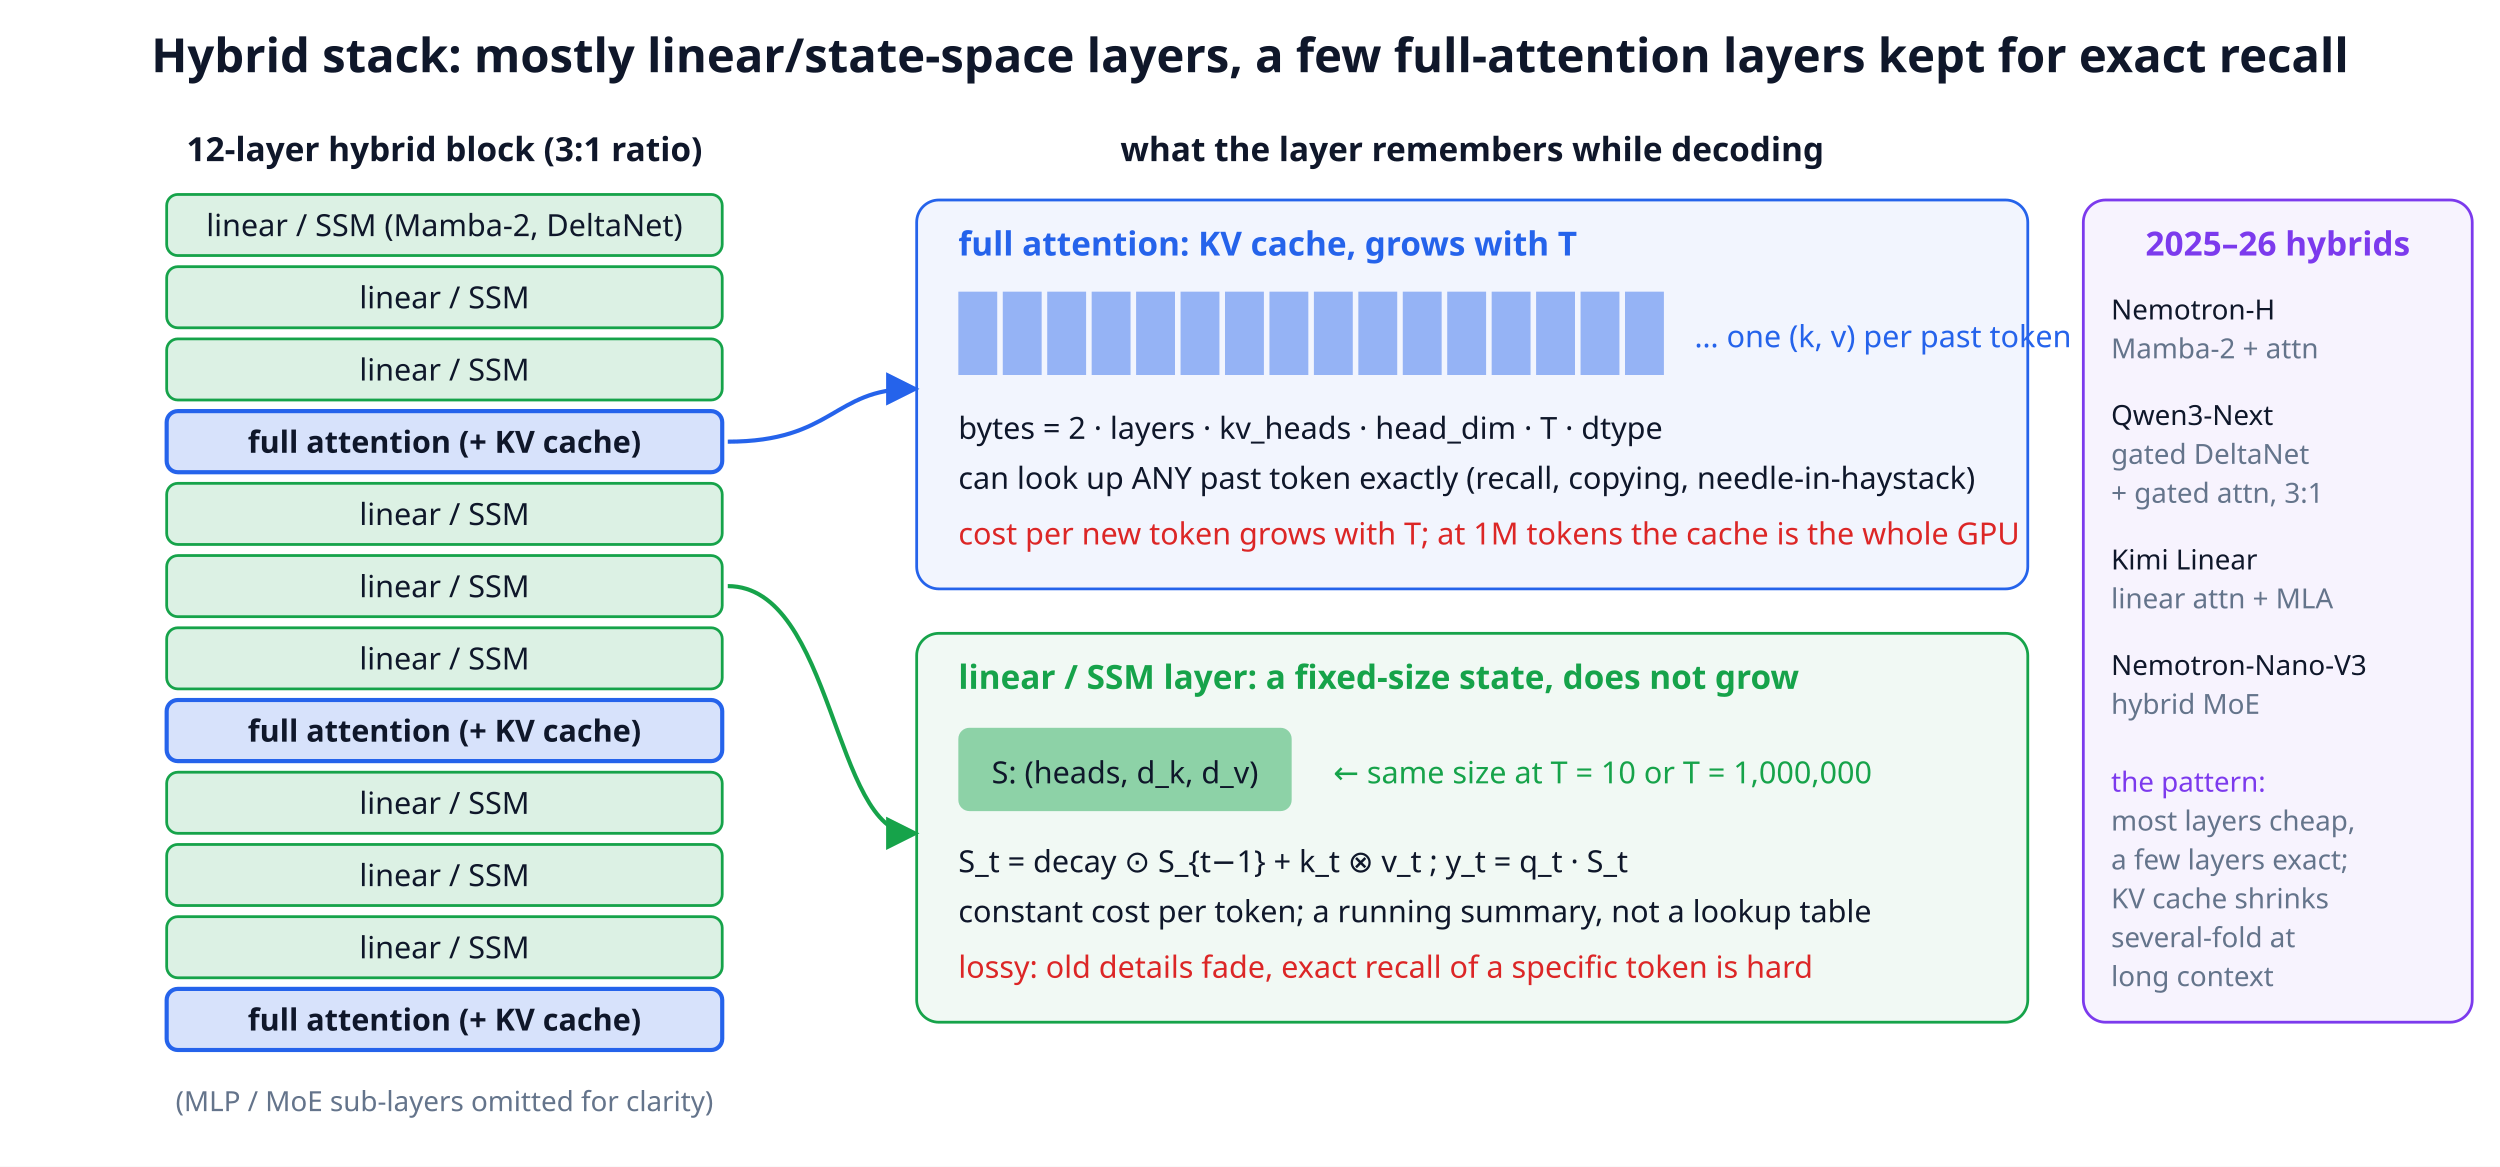
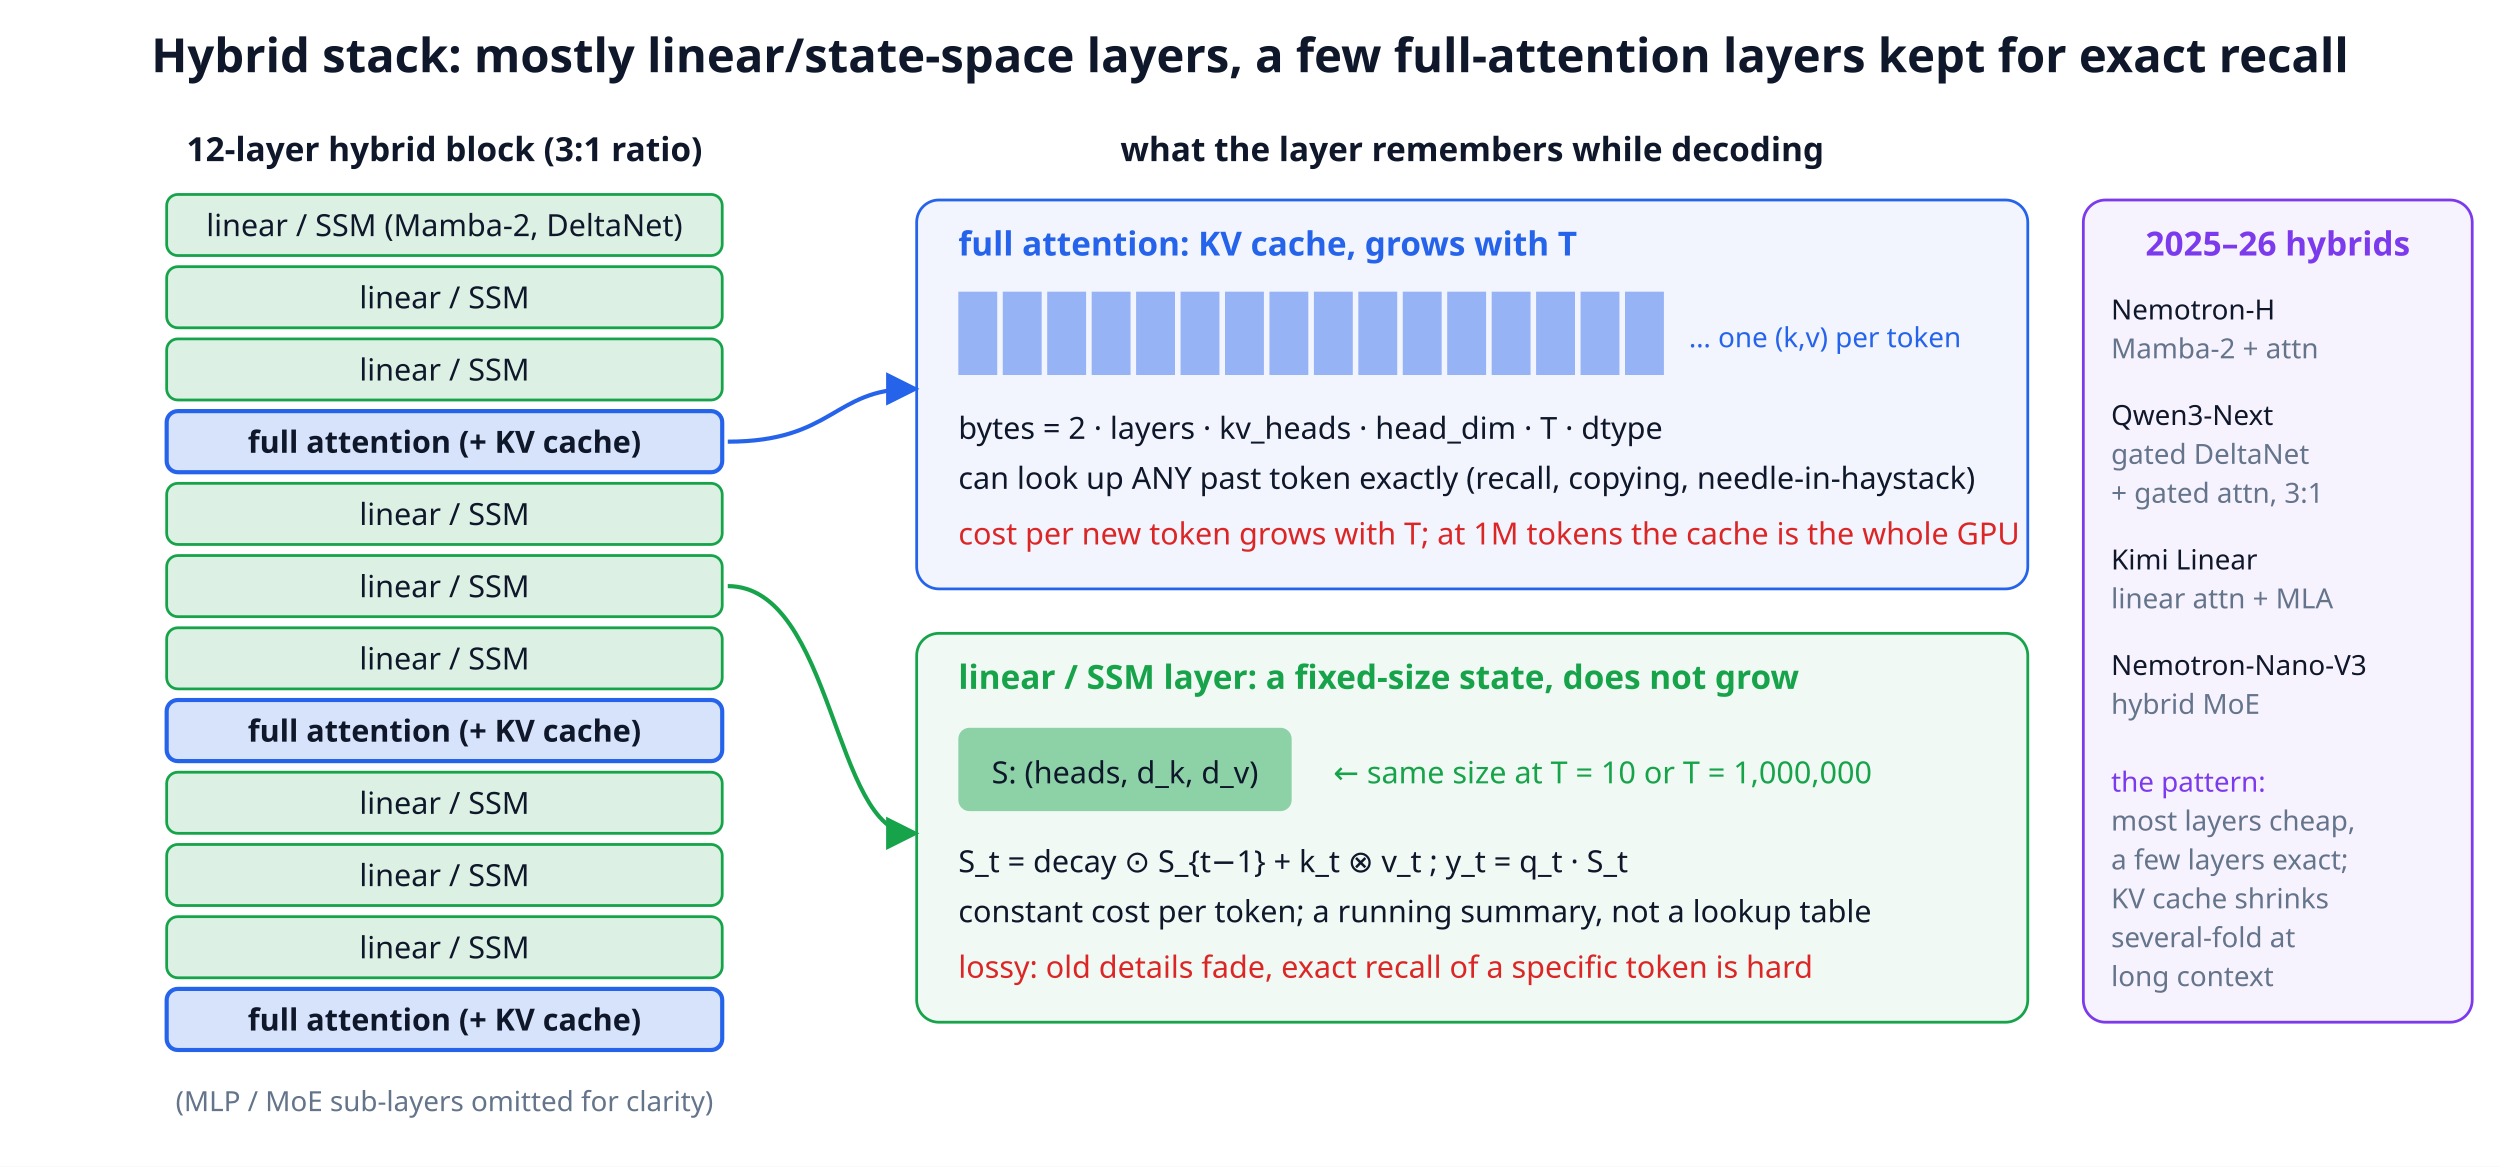
<svg xmlns="http://www.w3.org/2000/svg" width="900" height="420" viewBox="0 0 900 420" font-family="system-ui, sans-serif">
  <rect width="900" height="420" fill="#ffffff" />
  <text x="450" y="26" text-anchor="middle" font-size="17" font-weight="600" fill="#0f172a">Hybrid stack: mostly linear/state-space layers, a few full-attention layers kept for exact recall</text>
  <text x="160" y="58" text-anchor="middle" font-size="12" font-weight="600" fill="#0f172a">12-layer hybrid block (3:1 ratio)</text>
  <g font-size="11" fill="#0f172a">
    <rect x="60" y="70" width="200" height="22" rx="4" fill="#16a34a" fill-opacity="0.15" stroke="#16a34a" />
    <text x="160" y="85" text-anchor="middle">linear / SSM (Mamba-2, DeltaNet)</text>
    <rect x="60" y="96" width="200" height="22" rx="4" fill="#16a34a" fill-opacity="0.15" stroke="#16a34a" />
    <text x="160" y="111" text-anchor="middle">linear / SSM</text>
    <rect x="60" y="122" width="200" height="22" rx="4" fill="#16a34a" fill-opacity="0.15" stroke="#16a34a" />
    <text x="160" y="137" text-anchor="middle">linear / SSM</text>
    <rect x="60" y="148" width="200" height="22" rx="4" fill="#2563eb" fill-opacity="0.18" stroke="#2563eb" stroke-width="1.5" />
    <text x="160" y="163" text-anchor="middle" font-weight="600">full attention (+ KV cache)</text>
    <rect x="60" y="174" width="200" height="22" rx="4" fill="#16a34a" fill-opacity="0.15" stroke="#16a34a" />
    <text x="160" y="189" text-anchor="middle">linear / SSM</text>
    <rect x="60" y="200" width="200" height="22" rx="4" fill="#16a34a" fill-opacity="0.15" stroke="#16a34a" />
    <text x="160" y="215" text-anchor="middle">linear / SSM</text>
    <rect x="60" y="226" width="200" height="22" rx="4" fill="#16a34a" fill-opacity="0.15" stroke="#16a34a" />
    <text x="160" y="241" text-anchor="middle">linear / SSM</text>
    <rect x="60" y="252" width="200" height="22" rx="4" fill="#2563eb" fill-opacity="0.18" stroke="#2563eb" stroke-width="1.5" />
    <text x="160" y="267" text-anchor="middle" font-weight="600">full attention (+ KV cache)</text>
    <rect x="60" y="278" width="200" height="22" rx="4" fill="#16a34a" fill-opacity="0.15" stroke="#16a34a" />
    <text x="160" y="293" text-anchor="middle">linear / SSM</text>
    <rect x="60" y="304" width="200" height="22" rx="4" fill="#16a34a" fill-opacity="0.15" stroke="#16a34a" />
    <text x="160" y="319" text-anchor="middle">linear / SSM</text>
    <rect x="60" y="330" width="200" height="22" rx="4" fill="#16a34a" fill-opacity="0.15" stroke="#16a34a" />
    <text x="160" y="345" text-anchor="middle">linear / SSM</text>
    <rect x="60" y="356" width="200" height="22" rx="4" fill="#2563eb" fill-opacity="0.18" stroke="#2563eb" stroke-width="1.5" />
    <text x="160" y="371" text-anchor="middle" font-weight="600">full attention (+ KV cache)</text>
  </g>
  <text x="160" y="400" text-anchor="middle" font-size="10" fill="#64748b">(MLP / MoE sub-layers omitted for clarity)</text>
  <text x="530" y="58" text-anchor="middle" font-size="12" font-weight="600" fill="#0f172a">what the layer remembers while decoding</text>
  <rect x="330" y="72" width="400" height="140" rx="8" fill="#2563eb" fill-opacity="0.06" stroke="#2563eb" />
  <text x="345" y="92" font-size="12" font-weight="600" fill="#2563eb">full attention: KV cache, grows with T</text>
  <g fill="#2563eb" fill-opacity="0.45">
    <rect x="345" y="105" width="14" height="30" />
    <rect x="361" y="105" width="14" height="30" />
    <rect x="377" y="105" width="14" height="30" />
    <rect x="393" y="105" width="14" height="30" />
    <rect x="409" y="105" width="14" height="30" />
    <rect x="425" y="105" width="14" height="30" />
    <rect x="441" y="105" width="14" height="30" />
    <rect x="457" y="105" width="14" height="30" />
    <rect x="473" y="105" width="14" height="30" />
    <rect x="489" y="105" width="14" height="30" />
    <rect x="505" y="105" width="14" height="30" />
    <rect x="521" y="105" width="14" height="30" />
    <rect x="537" y="105" width="14" height="30" />
    <rect x="553" y="105" width="14" height="30" />
    <rect x="569" y="105" width="14" height="30" />
    <rect x="585" y="105" width="14" height="30" />
  </g>
-   <text x="610" y="125" font-size="11" fill="#2563eb">… one (k, v) per past token</text>
+   <text x="608" y="125" font-size="10" fill="#2563eb">… one (k,v) per token</text>
  <text x="345" y="158" font-size="11" fill="#0f172a">bytes = 2 · layers · kv_heads · head_dim · T · dtype</text>
  <text x="345" y="176" font-size="11" fill="#0f172a">can look up ANY past token exactly (recall, copying, needle-in-haystack)</text>
  <text x="345" y="196" font-size="11" fill="#dc2626">cost per new token grows with T; at 1M tokens the cache is the whole GPU</text>
  <rect x="330" y="228" width="400" height="140" rx="8" fill="#16a34a" fill-opacity="0.06" stroke="#16a34a" />
  <text x="345" y="248" font-size="12" font-weight="600" fill="#16a34a">linear / SSM layer: a fixed-size state, does not grow</text>
  <rect x="345" y="262" width="120" height="30" rx="4" fill="#16a34a" fill-opacity="0.45" />
  <text x="405" y="282" text-anchor="middle" font-size="11" fill="#0f172a">S: (heads, d_k, d_v)</text>
  <text x="480" y="282" font-size="11" fill="#16a34a">← same size at T = 10 or T = 1,000,000</text>
  <text x="345" y="314" font-size="11" fill="#0f172a">S_t = decay ⊙ S_{t−1} + k_t ⊗ v_t ;   y_t = q_t · S_t</text>
  <text x="345" y="332" font-size="11" fill="#0f172a">constant cost per token; a running summary, not a lookup table</text>
  <text x="345" y="352" font-size="11" fill="#dc2626">lossy: old details fade, exact recall of a specific token is hard</text>
  <rect x="750" y="72" width="140" height="296" rx="8" fill="#7c3aed" fill-opacity="0.06" stroke="#7c3aed" />
  <text x="820" y="92" text-anchor="middle" font-size="12" font-weight="600" fill="#7c3aed">2025–26 hybrids</text>
  <g font-size="10" fill="#0f172a">
    <text x="760" y="115">Nemotron-H</text>
    <text x="760" y="129" fill="#64748b">Mamba-2 + attn</text>
    <text x="760" y="153">Qwen3-Next</text>
    <text x="760" y="167" fill="#64748b">gated DeltaNet</text>
    <text x="760" y="181" fill="#64748b">+ gated attn, 3:1</text>
    <text x="760" y="205">Kimi Linear</text>
    <text x="760" y="219" fill="#64748b">linear attn + MLA</text>
    <text x="760" y="243">Nemotron-Nano-V3</text>
    <text x="760" y="257" fill="#64748b">hybrid MoE</text>
    <text x="760" y="285" fill="#7c3aed">the pattern:</text>
    <text x="760" y="299" fill="#64748b">most layers cheap,</text>
    <text x="760" y="313" fill="#64748b">a few layers exact;</text>
    <text x="760" y="327" fill="#64748b">KV cache shrinks</text>
    <text x="760" y="341" fill="#64748b">several-fold at</text>
    <text x="760" y="355" fill="#64748b">long context</text>
  </g>
  <path d="M262 159 C 300 159, 300 140, 328 140" stroke="#2563eb" stroke-width="1.5" fill="none" marker-end="url(#arrowB)" />
  <path d="M262 211 C 300 211, 300 300, 328 300" stroke="#16a34a" stroke-width="1.5" fill="none" marker-end="url(#arrowGr)" />
  <defs>
    <marker id="arrowB" markerWidth="8" markerHeight="8" refX="6" refY="4" orient="auto">
      <path d="M0,0 L8,4 L0,8 z" fill="#2563eb" />
    </marker>
    <marker id="arrowGr" markerWidth="8" markerHeight="8" refX="6" refY="4" orient="auto">
      <path d="M0,0 L8,4 L0,8 z" fill="#16a34a" />
    </marker>
  </defs>
</svg>
